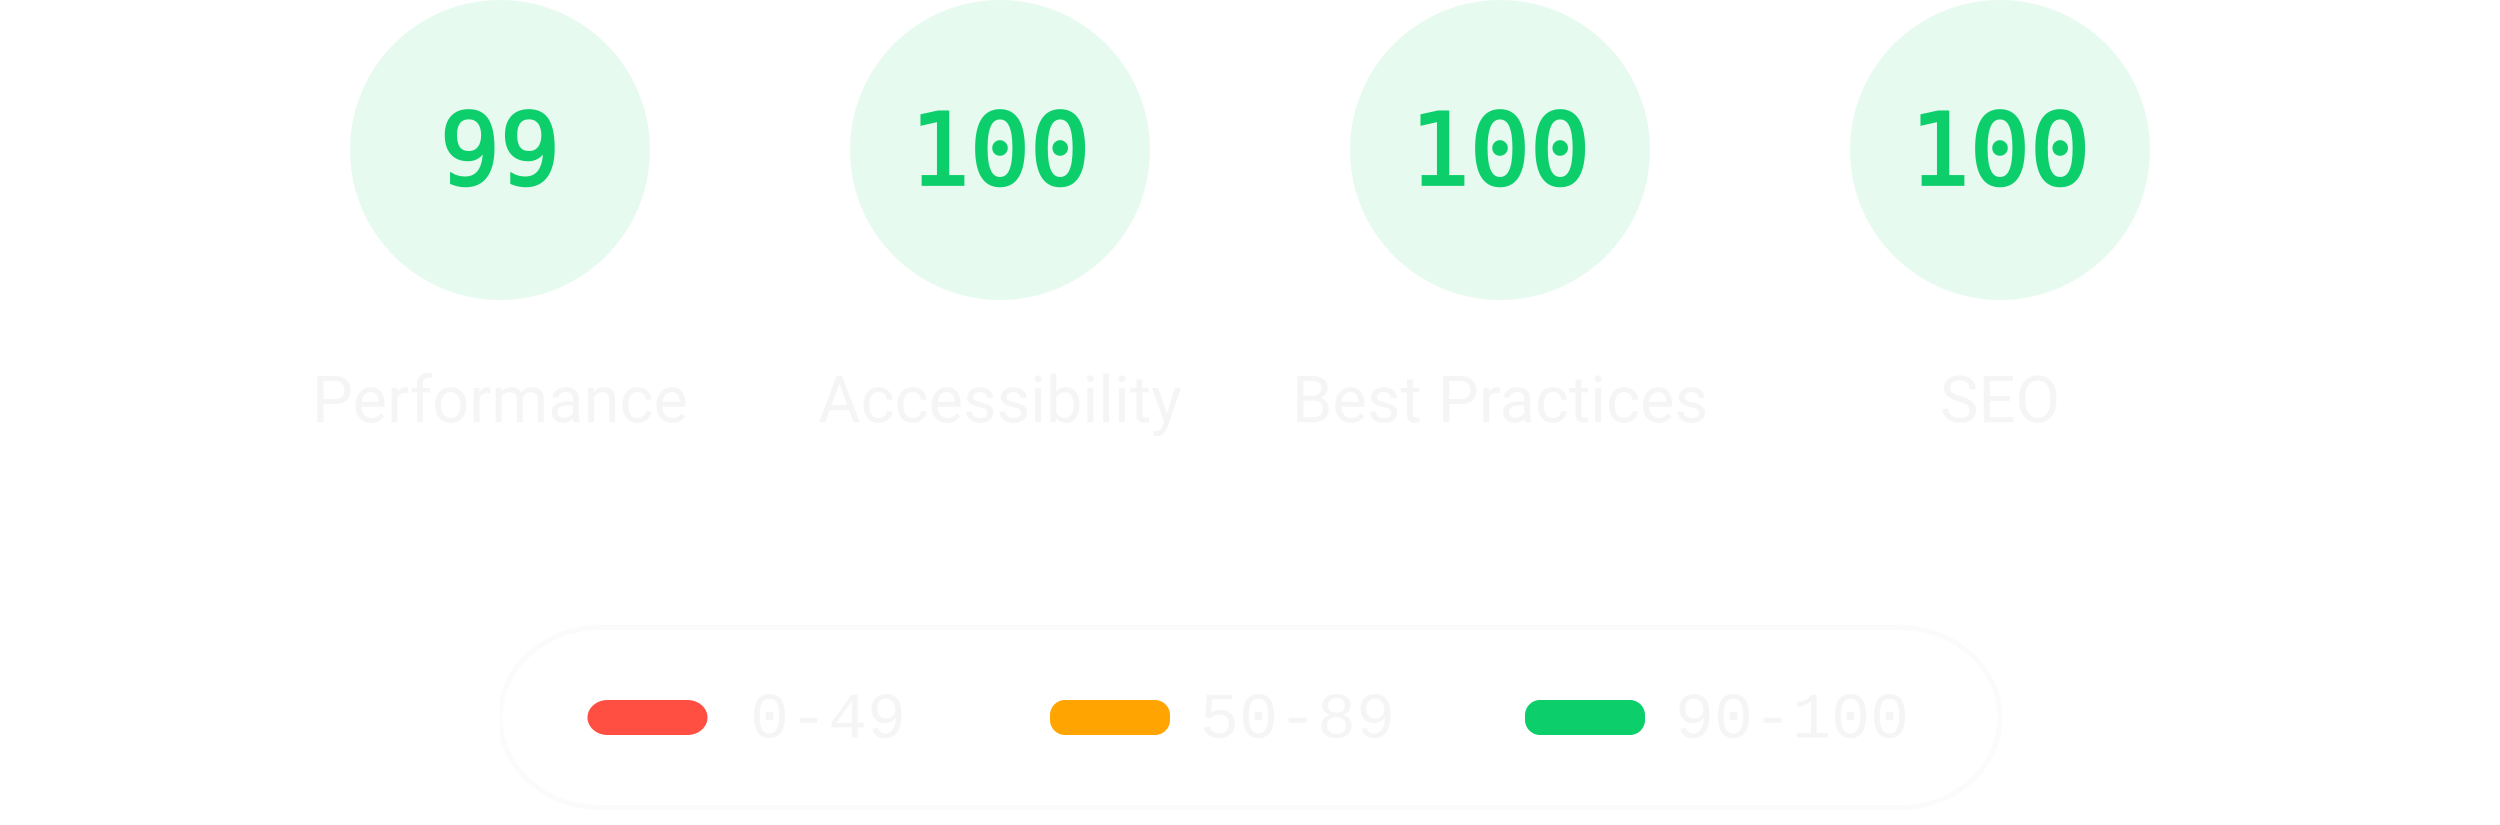
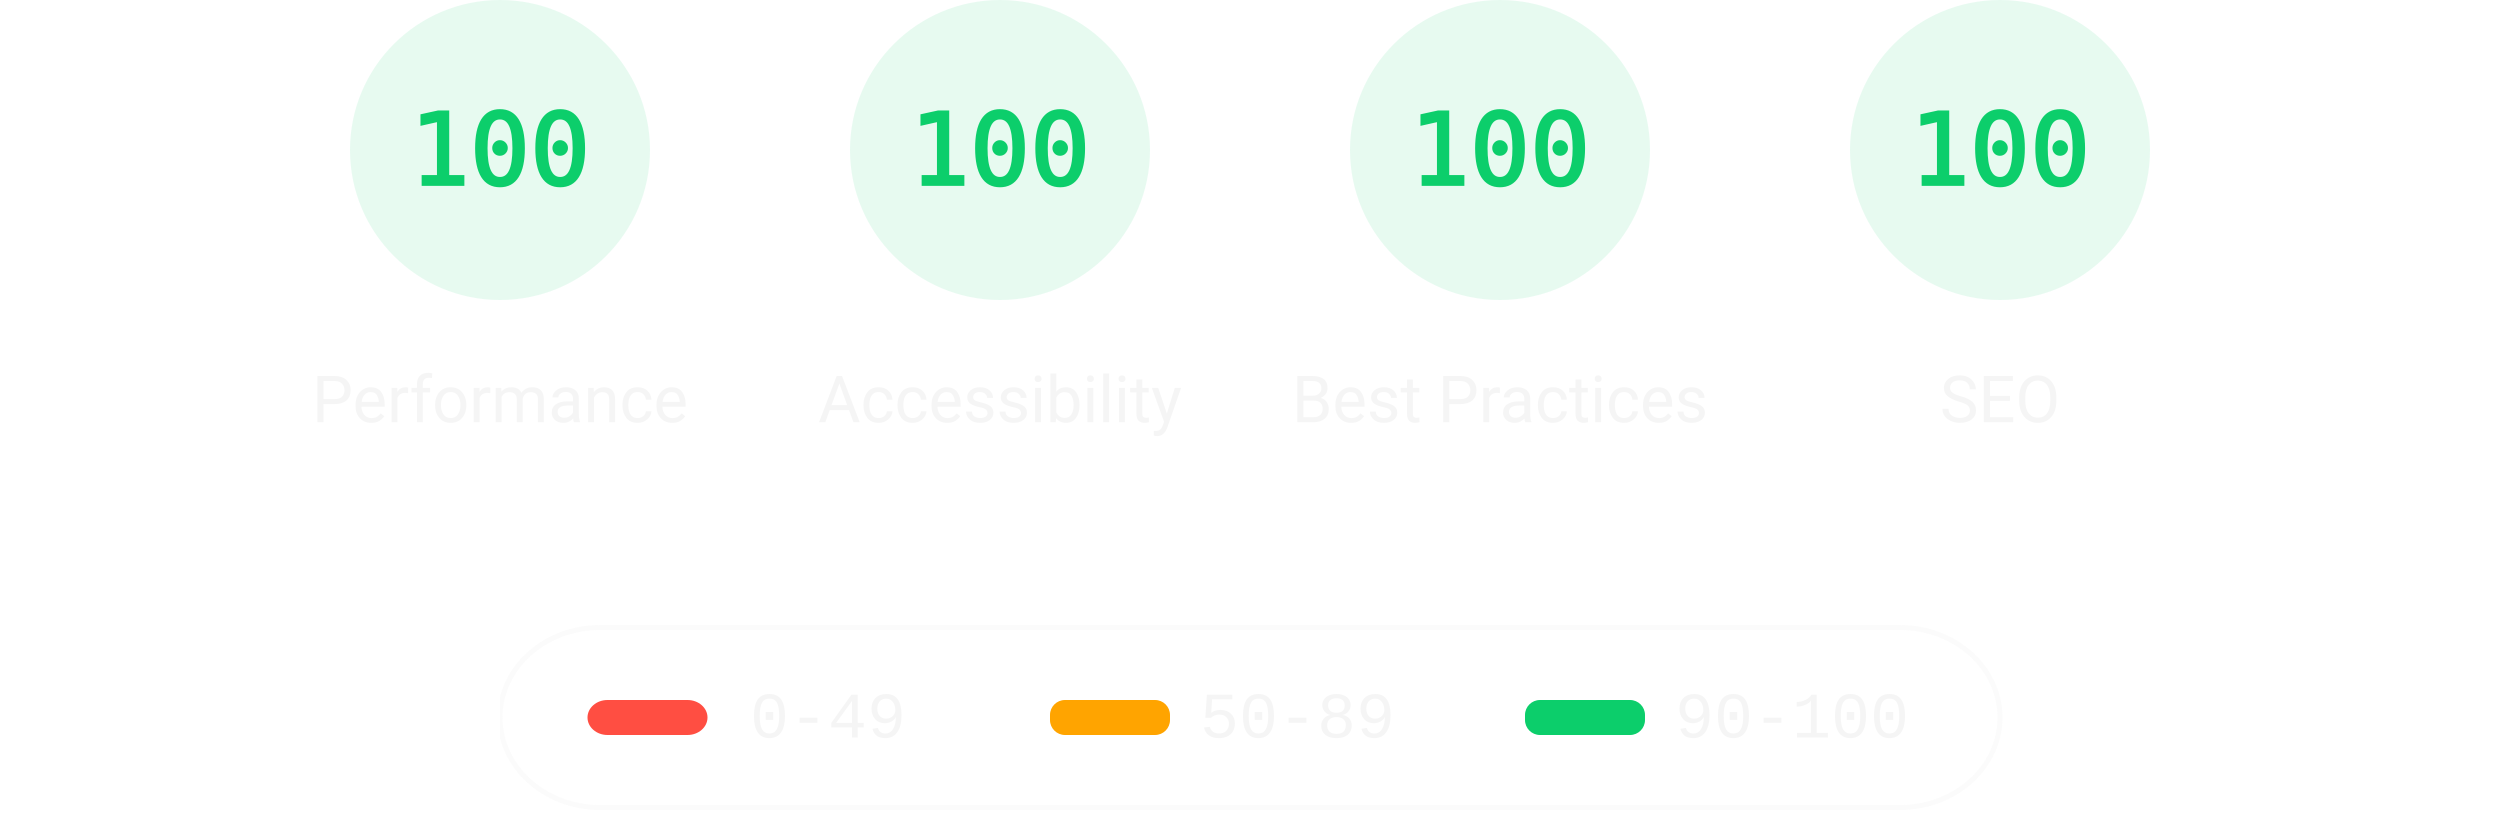
<svg xmlns="http://www.w3.org/2000/svg" class="theme--dark" fill="none" width="1000" height="330">
  <style>
    .gauge-base {
      opacity: 0.1
    }

    .gauge-arc {
      fill: none;
      animation-delay: 250ms;
      stroke-linecap: round;
      transform: rotate(-90deg);
      transform-origin: 100px 60px;
      animation: load-gauge 1s ease forwards
    }

    .guage-text {
      font-size: 40px;
      font-family: monospace;
      text-align: center
    }

    .guage-red {
      color: #ff4e42;
      fill: #ff4e42;
      stroke: #ff4e42
    }

    .guage-orange {
      color: #ffa400;
      fill: #ffa400;
      stroke: #ffa400
    }

    .guage-green {
      color: #0cce6b;
      fill: #0cce6b;
      stroke: #0cce6b
    }

    .theme--agnostic .guage-undefined {
      color: #5c5c5c;
      fill: #5c5c5c;
      stroke: #5c5c5c
    }

    .theme--light .guage-undefined {
      color: #1e1e1e;
      fill: #1e1e1e;
      stroke: #1e1e1e
    }

    .theme--dark .guage-undefined {
      color: #f5f5f5;
      fill: #f5f5f5;
      stroke: #f5f5f5
    }

    .guage-title {
      stroke: none;
      font-size: 26px;
      line-height: 26px;
      font-family: Roboto, Halvetica, Arial, sans-serif
    }

    .metric.guage-title {
      font-family: 'Courier New', Courier, monospace
    }

    .theme--agnostic .guage-title {
      color: #737373;
      fill: #737373
    }

    .theme--light .guage-title {
      color: #212121;
      fill: #212121
    }

    .theme--dark .guage-title {
      color: #f5f5f5;
      fill: #f5f5f5
    }

    @keyframes load-gauge {
      from {
        stroke-dasharray: 0 352.858
      }
    }

    .lh-gauge--pwa__disc {
      fill: #e0e0e0
    }

    .lh-gauge--pwa__logo {
      position: relative;
      fill: #b0b0b0
    }

    .lh-gauge--pwa__invisible {
      display: none
    }

    .lh-gauge--pwa__visible {
      display: inline
    }

    .guage-invisible {
      display: none
    }

    .lh-gauge--pwa__logo--primary-color {
      fill: #304ffe
    }

    .theme--agnostic .lh-gauge--pwa__logo--secondary-color {
      fill: #787878
    }

    .theme--light .lh-gauge--pwa__logo--secondary-color {
      fill: #3d3d3d
    }

    .theme--dark .lh-gauge--pwa__logo--secondary-color {
      fill: #d8b6b6
    }

    .theme--light #svg_2 {
      stroke: #00000022
    }

    .theme--agnostic #svg_2 {
      stroke: #616161
    }

    .theme--light #svg_2 {
      stroke: #00000022
    }

    .theme--dark #svg_2 {
      stroke: #f5f5f566
    }
  </style>
  <svg class="guage-div guage-perf guage-green" viewBox="0 0 200 200" width="200" height="200" x="100" y="0">
    <circle class="gauge-base" r="56" cx="100" cy="60" stroke-width="8" />
-     <circle class="gauge-arc guage-arc-1" r="56" cx="100" cy="60" stroke-width="8" style="stroke-dasharray: 348.339, 351.858;" />
-     <text class="guage-text" x="100px" y="60px" alignment-baseline="central" dominant-baseline="central" text-anchor="middle">99</text>
+     <circle class="gauge-arc guage-arc-1" r="56" cx="100" cy="60" stroke-width="8" style="stroke-dasharray: 351.858, 351.858;" />
+     <text class="guage-text" x="100px" y="60px" alignment-baseline="central" dominant-baseline="central" text-anchor="middle">100</text>
    <text class="guage-title" x="100px" y="160px" alignment-baseline="central" dominant-baseline="central" text-anchor="middle">Performance</text>
  </svg>, <svg class="guage-div guage-perf guage-green" viewBox="0 0 200 200" width="200" height="200" x="300" y="0">
    <circle class="gauge-base" r="56" cx="100" cy="60" stroke-width="8" />
    <circle class="gauge-arc guage-arc-1" r="56" cx="100" cy="60" stroke-width="8" style="stroke-dasharray: 351.858, 351.858;" />
    <text class="guage-text" x="100px" y="60px" alignment-baseline="central" dominant-baseline="central" text-anchor="middle">100</text>
    <text class="guage-title" x="100px" y="160px" alignment-baseline="central" dominant-baseline="central" text-anchor="middle">Accessibility</text>
  </svg>, <svg class="guage-div guage-perf guage-green" viewBox="0 0 200 200" width="200" height="200" x="500" y="0">
    <circle class="gauge-base" r="56" cx="100" cy="60" stroke-width="8" />
    <circle class="gauge-arc guage-arc-1" r="56" cx="100" cy="60" stroke-width="8" style="stroke-dasharray: 351.858, 351.858;" />
    <text class="guage-text" x="100px" y="60px" alignment-baseline="central" dominant-baseline="central" text-anchor="middle">100</text>
    <text class="guage-title" x="100px" y="160px" alignment-baseline="central" dominant-baseline="central" text-anchor="middle">Best Practices</text>
  </svg>, <svg class="guage-div guage-perf guage-green" viewBox="0 0 200 200" width="200" height="200" x="700" y="0">
    <circle class="gauge-base" r="56" cx="100" cy="60" stroke-width="8" />
    <circle class="gauge-arc guage-arc-1" r="56" cx="100" cy="60" stroke-width="8" style="stroke-dasharray: 351.858, 351.858;" />
    <text class="guage-text" x="100px" y="60px" alignment-baseline="central" dominant-baseline="central" text-anchor="middle">100</text>
    <text class="guage-title" x="100px" y="160px" alignment-baseline="central" dominant-baseline="central" text-anchor="middle">SEO</text>
  </svg>
  <svg width="604" height="76" x="200" y="250">
    <g>
      <rect fill="none" id="canvas_background" height="80" width="604" y="-1" x="-1" />
      <g display="none" overflow="visible" y="0" x="0" height="100%" width="100%" id="canvasGrid">
        <rect fill="url(#gridpattern)" stroke-width="0" y="0" x="0" height="100%" width="100%" />
      </g>
    </g>
    <g>
      <rect fill-opacity="0" stroke-width="2" rx="40" id="svg_2" height="72" width="600" y="1" x="0" fill="#000000" />
      <rect stroke="#000" rx="8" id="svg_3" height="14" width="48" y="30" x="35" stroke-opacity="null" stroke-width="0" fill="#ff4e42" />
      <rect stroke="#000" rx="6" id="svg_4" height="14" width="48" y="30" x="220" stroke-opacity="null" stroke-width="0" fill="#ffa400" />
      <rect stroke="#000" rx="6" id="svg_5" height="14" width="48" y="30" x="410" stroke-opacity="null" stroke-width="0" fill="#0cce6b" />
      <text class="metric guage-title" xml:space="preserve" text-anchor="start" font-size="26" id="svg_6" y="45" x="100" stroke-opacity="null" stroke-width="0" stroke="#000">0-49</text>
      <text class="metric guage-title" xml:space="preserve" text-anchor="start" font-size="26" id="svg_7" y="45" x="280" stroke-opacity="null" stroke-width="0" stroke="#000">50-89</text>
      <text class="metric guage-title" xml:space="preserve" text-anchor="start" font-size="26" id="svg_8" y="45" x="470" stroke-opacity="null" stroke-width="0" stroke="#000">90-100</text>
    </g>
  </svg>
</svg>
